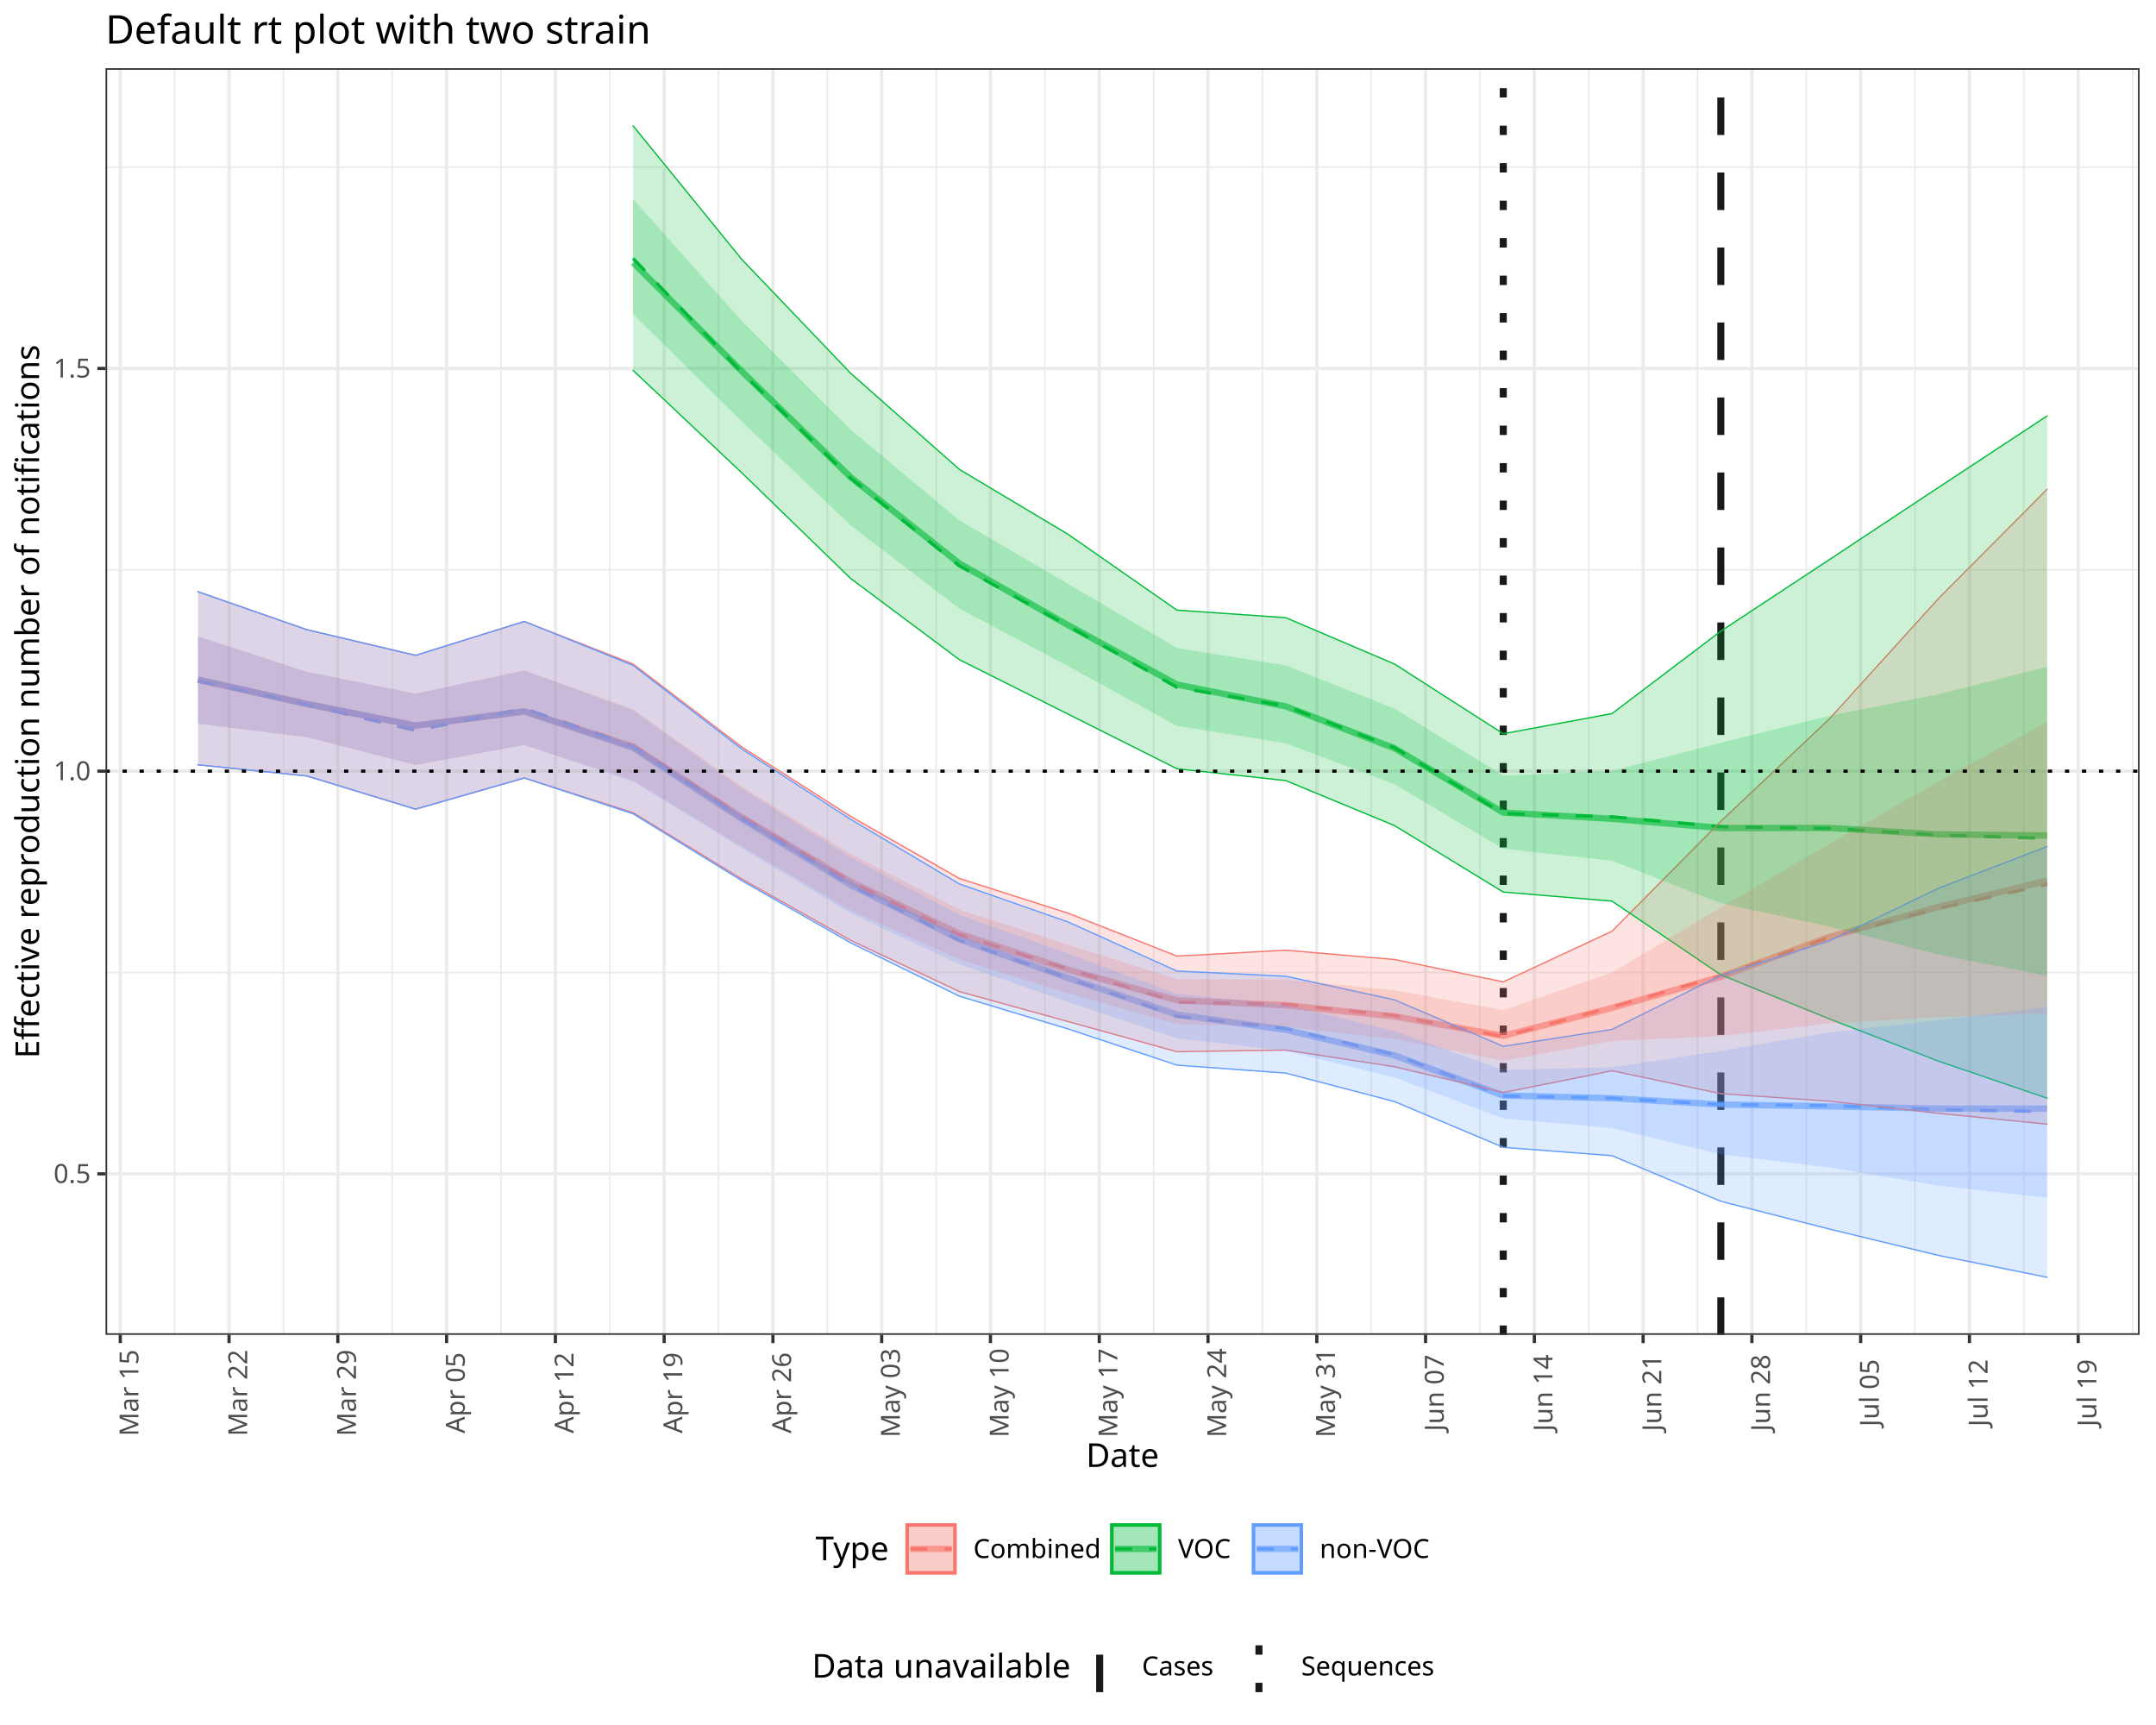
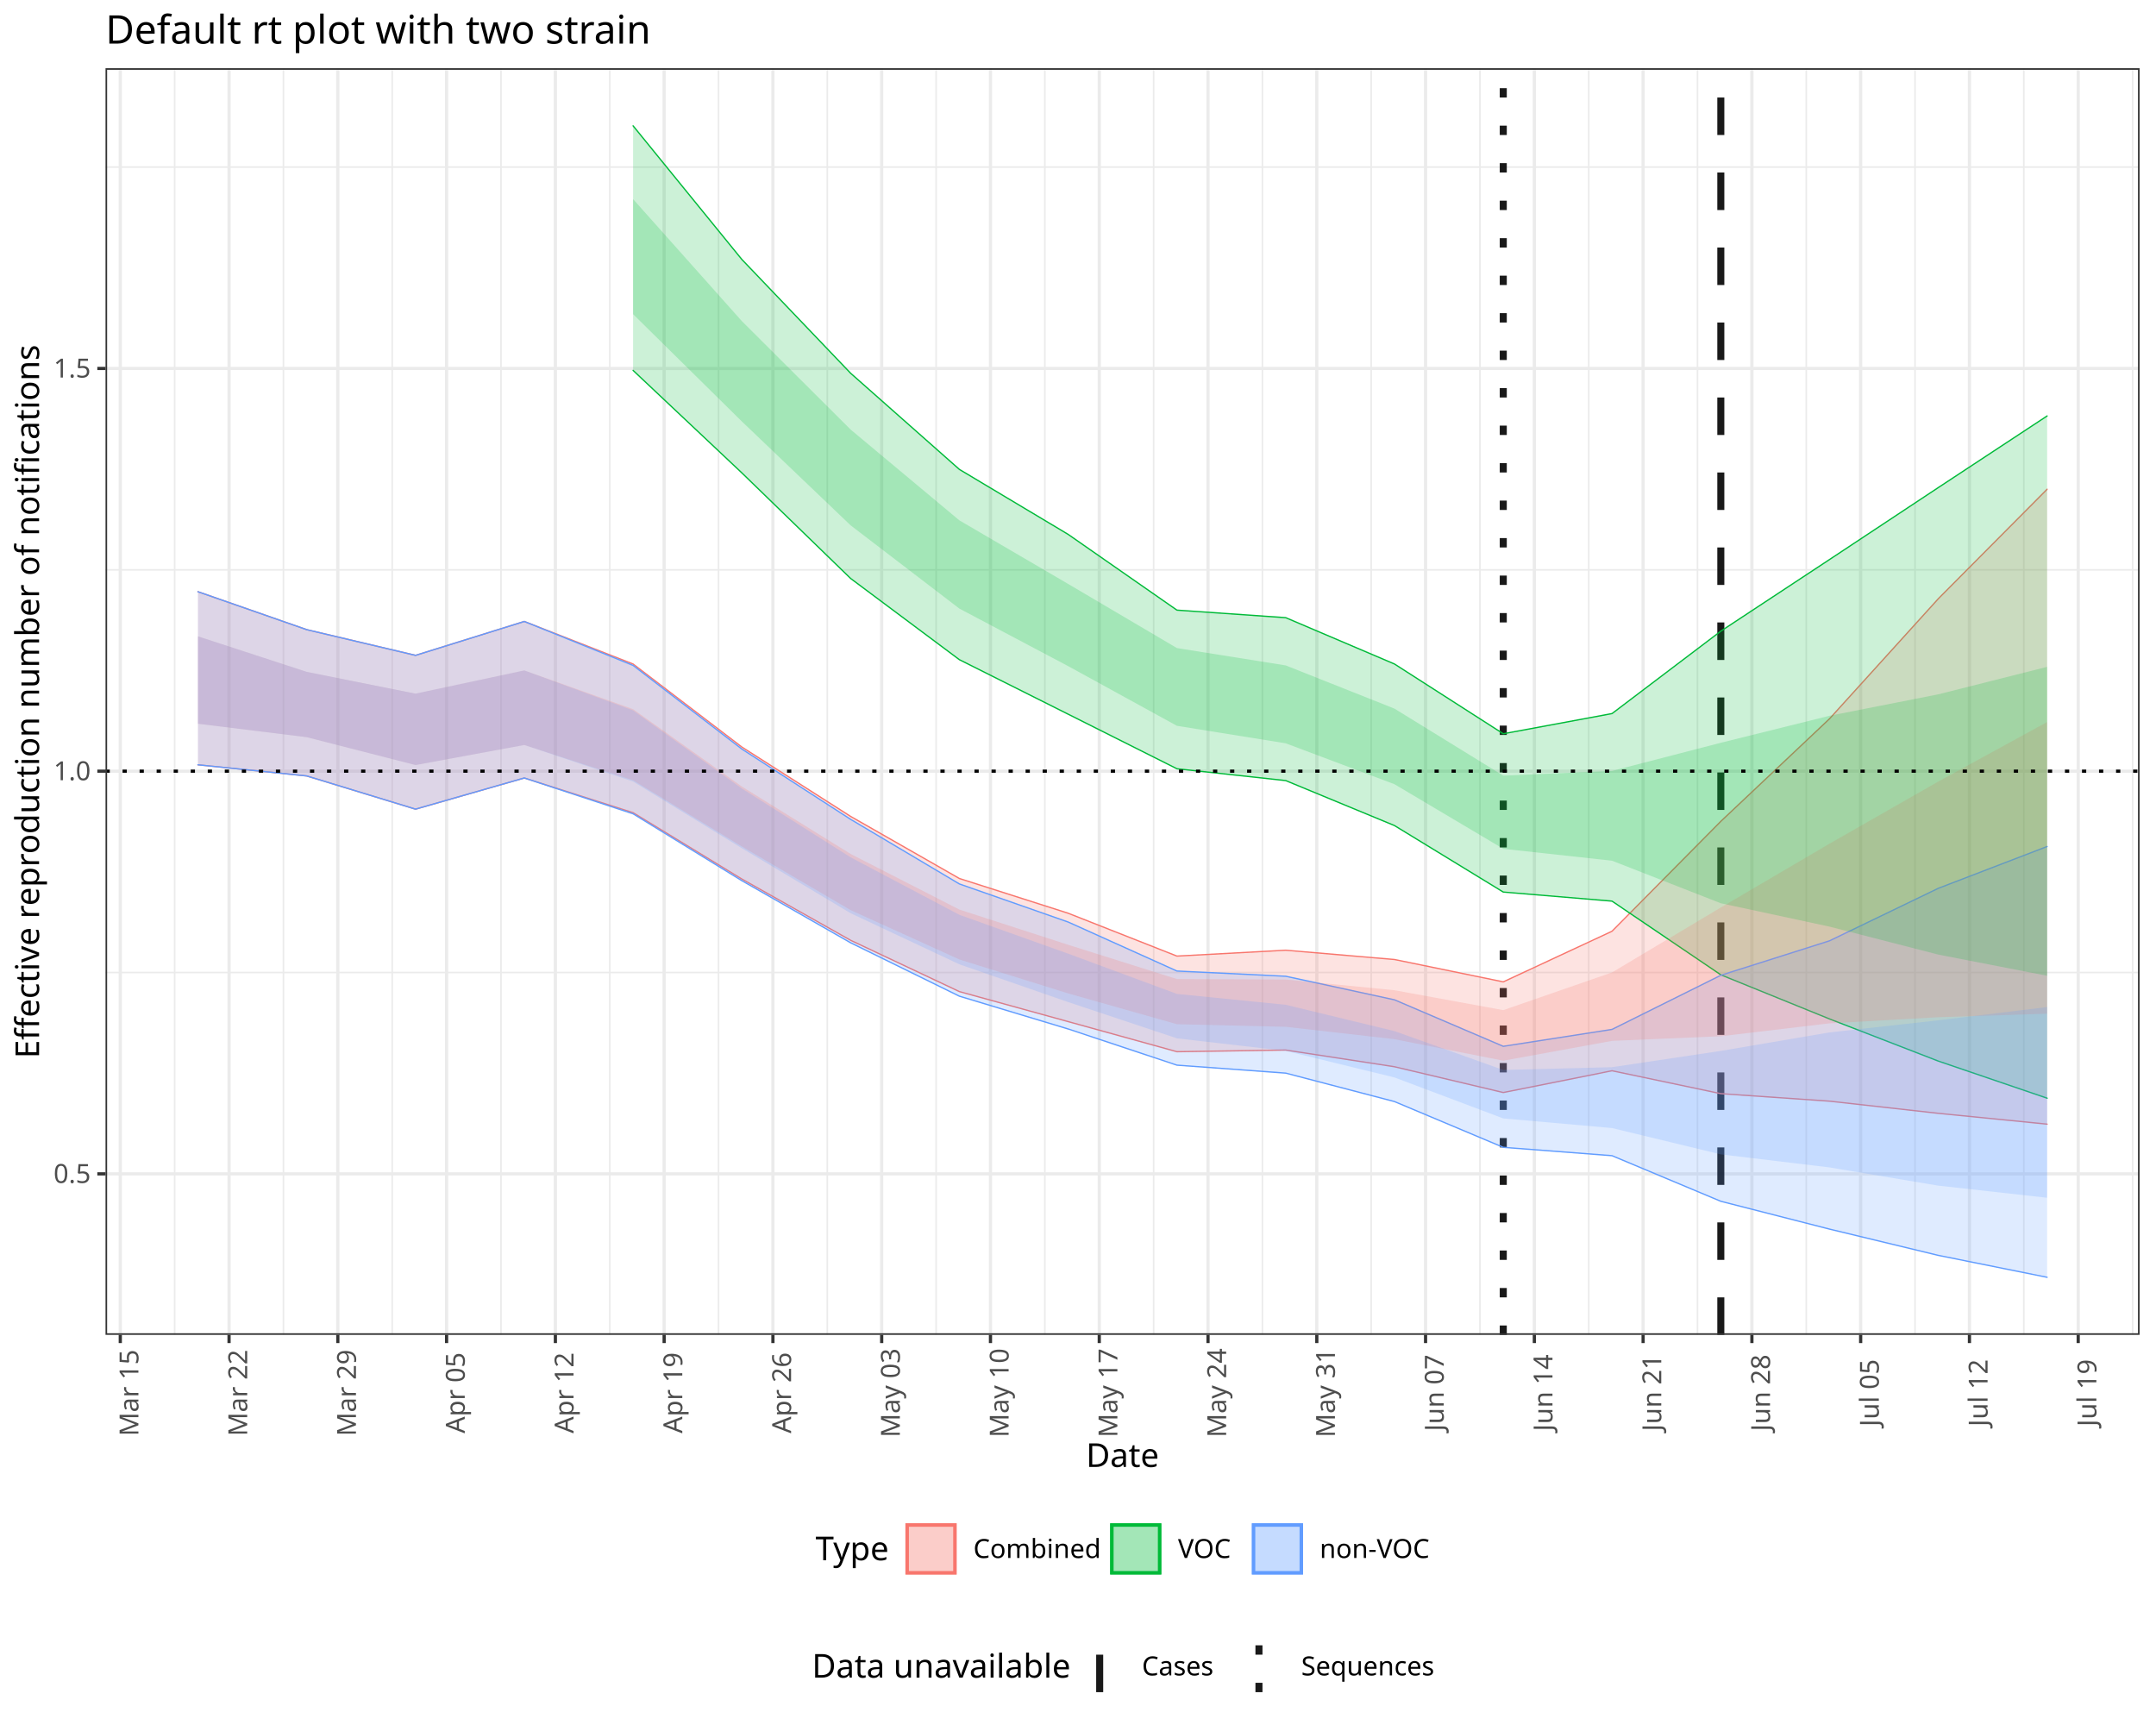
<svg xmlns="http://www.w3.org/2000/svg" class="svglite" data-engine-version="2.0" width="720.00pt" height="576.00pt" viewBox="0 0 720.00 576.00">
  <defs>
    <style type="text/css">
    .svglite line, .svglite polyline, .svglite polygon, .svglite path, .svglite rect, .svglite circle {
      fill: none;
      stroke: #000000;
      stroke-linecap: round;
      stroke-linejoin: round;
      stroke-miterlimit: 10.00;
    }
  </style>
  </defs>
  <rect width="100%" height="100%" style="stroke: none; fill: #FFFFFF;" />
  <defs>
    <clipPath id="cpMC4wMHw3MjAuMDB8MC4wMHw1NzYuMDA=">
      <rect x="0.00" y="0.00" width="720.00" height="576.00" />
    </clipPath>
  </defs>
  <g clip-path="url(#cpMC4wMHw3MjAuMDB8MC4wMHw1NzYuMDA=)">
    <rect x="0.00" y="0.00" width="720.00" height="576.00" style="stroke-width: 1.07; stroke: #FFFFFF; fill: #FFFFFF;" />
  </g>
  <defs>
    <clipPath id="cpMzUuMjR8NzE0LjUyfDIyLjc4fDQ0NS43Mw==">
      <rect x="35.24" y="22.78" width="679.28" height="422.95" />
    </clipPath>
  </defs>
  <g clip-path="url(#cpMzUuMjR8NzE0LjUyfDIyLjc4fDQ0NS43Mw==)">
    <rect x="35.24" y="22.78" width="679.28" height="422.95" style="stroke-width: 1.07; stroke: none; fill: #FFFFFF;" />
    <polyline points="35.24,324.74 714.52,324.74 " style="stroke-width: 0.53; stroke: #EBEBEB; stroke-linecap: butt;" />
    <polyline points="35.24,190.27 714.52,190.27 " style="stroke-width: 0.53; stroke: #EBEBEB; stroke-linecap: butt;" />
    <polyline points="35.24,55.80 714.52,55.80 " style="stroke-width: 0.53; stroke: #EBEBEB; stroke-linecap: butt;" />
    <polyline points="58.33,445.73 58.33,22.78 " style="stroke-width: 0.53; stroke: #EBEBEB; stroke-linecap: butt;" />
    <polyline points="94.66,445.73 94.66,22.78 " style="stroke-width: 0.53; stroke: #EBEBEB; stroke-linecap: butt;" />
    <polyline points="130.98,445.73 130.98,22.78 " style="stroke-width: 0.53; stroke: #EBEBEB; stroke-linecap: butt;" />
    <polyline points="167.31,445.73 167.31,22.78 " style="stroke-width: 0.53; stroke: #EBEBEB; stroke-linecap: butt;" />
    <polyline points="203.63,445.73 203.63,22.78 " style="stroke-width: 0.53; stroke: #EBEBEB; stroke-linecap: butt;" />
    <polyline points="239.96,445.73 239.96,22.78 " style="stroke-width: 0.53; stroke: #EBEBEB; stroke-linecap: butt;" />
    <polyline points="276.28,445.73 276.28,22.78 " style="stroke-width: 0.53; stroke: #EBEBEB; stroke-linecap: butt;" />
    <polyline points="312.61,445.73 312.61,22.78 " style="stroke-width: 0.53; stroke: #EBEBEB; stroke-linecap: butt;" />
    <polyline points="348.93,445.73 348.93,22.78 " style="stroke-width: 0.53; stroke: #EBEBEB; stroke-linecap: butt;" />
    <polyline points="385.26,445.73 385.26,22.78 " style="stroke-width: 0.53; stroke: #EBEBEB; stroke-linecap: butt;" />
    <polyline points="421.58,445.73 421.58,22.78 " style="stroke-width: 0.53; stroke: #EBEBEB; stroke-linecap: butt;" />
    <polyline points="457.91,445.73 457.91,22.78 " style="stroke-width: 0.53; stroke: #EBEBEB; stroke-linecap: butt;" />
    <polyline points="494.23,445.73 494.23,22.78 " style="stroke-width: 0.53; stroke: #EBEBEB; stroke-linecap: butt;" />
    <polyline points="530.56,445.73 530.56,22.78 " style="stroke-width: 0.53; stroke: #EBEBEB; stroke-linecap: butt;" />
    <polyline points="566.88,445.73 566.88,22.78 " style="stroke-width: 0.53; stroke: #EBEBEB; stroke-linecap: butt;" />
    <polyline points="603.21,445.73 603.21,22.78 " style="stroke-width: 0.53; stroke: #EBEBEB; stroke-linecap: butt;" />
    <polyline points="639.53,445.73 639.53,22.78 " style="stroke-width: 0.53; stroke: #EBEBEB; stroke-linecap: butt;" />
    <polyline points="675.86,445.73 675.86,22.78 " style="stroke-width: 0.53; stroke: #EBEBEB; stroke-linecap: butt;" />
    <polyline points="712.19,445.73 712.19,22.78 " style="stroke-width: 0.53; stroke: #EBEBEB; stroke-linecap: butt;" />
    <polyline points="35.24,391.97 714.52,391.97 " style="stroke-width: 1.07; stroke: #EBEBEB; stroke-linecap: butt;" />
    <polyline points="35.24,257.50 714.52,257.50 " style="stroke-width: 1.07; stroke: #EBEBEB; stroke-linecap: butt;" />
    <polyline points="35.24,123.03 714.52,123.03 " style="stroke-width: 1.07; stroke: #EBEBEB; stroke-linecap: butt;" />
    <polyline points="40.17,445.73 40.17,22.78 " style="stroke-width: 1.07; stroke: #EBEBEB; stroke-linecap: butt;" />
    <polyline points="76.49,445.73 76.49,22.78 " style="stroke-width: 1.07; stroke: #EBEBEB; stroke-linecap: butt;" />
    <polyline points="112.82,445.73 112.82,22.78 " style="stroke-width: 1.07; stroke: #EBEBEB; stroke-linecap: butt;" />
    <polyline points="149.14,445.73 149.14,22.78 " style="stroke-width: 1.07; stroke: #EBEBEB; stroke-linecap: butt;" />
    <polyline points="185.47,445.73 185.47,22.78 " style="stroke-width: 1.07; stroke: #EBEBEB; stroke-linecap: butt;" />
    <polyline points="221.79,445.73 221.79,22.78 " style="stroke-width: 1.07; stroke: #EBEBEB; stroke-linecap: butt;" />
    <polyline points="258.12,445.73 258.12,22.78 " style="stroke-width: 1.07; stroke: #EBEBEB; stroke-linecap: butt;" />
    <polyline points="294.44,445.73 294.44,22.78 " style="stroke-width: 1.07; stroke: #EBEBEB; stroke-linecap: butt;" />
    <polyline points="330.77,445.73 330.77,22.78 " style="stroke-width: 1.07; stroke: #EBEBEB; stroke-linecap: butt;" />
    <polyline points="367.10,445.73 367.10,22.78 " style="stroke-width: 1.07; stroke: #EBEBEB; stroke-linecap: butt;" />
    <polyline points="403.42,445.73 403.42,22.78 " style="stroke-width: 1.07; stroke: #EBEBEB; stroke-linecap: butt;" />
    <polyline points="439.75,445.73 439.75,22.78 " style="stroke-width: 1.07; stroke: #EBEBEB; stroke-linecap: butt;" />
    <polyline points="476.07,445.73 476.07,22.78 " style="stroke-width: 1.07; stroke: #EBEBEB; stroke-linecap: butt;" />
    <polyline points="512.40,445.73 512.40,22.78 " style="stroke-width: 1.07; stroke: #EBEBEB; stroke-linecap: butt;" />
    <polyline points="548.72,445.73 548.72,22.78 " style="stroke-width: 1.07; stroke: #EBEBEB; stroke-linecap: butt;" />
    <polyline points="585.05,445.73 585.05,22.78 " style="stroke-width: 1.07; stroke: #EBEBEB; stroke-linecap: butt;" />
    <polyline points="621.37,445.73 621.37,22.78 " style="stroke-width: 1.07; stroke: #EBEBEB; stroke-linecap: butt;" />
    <polyline points="657.70,445.73 657.70,22.78 " style="stroke-width: 1.07; stroke: #EBEBEB; stroke-linecap: butt;" />
    <polyline points="694.02,445.73 694.02,22.78 " style="stroke-width: 1.07; stroke: #EBEBEB; stroke-linecap: butt;" />
    <line x1="574.67" y1="445.73" x2="574.67" y2="22.78" style="stroke-width: 2.35; stroke: #000000; stroke-opacity: 0.90; stroke-dasharray: 12.52,12.52; stroke-linecap: butt;" />
    <line x1="502.02" y1="445.73" x2="502.02" y2="22.78" style="stroke-width: 2.35; stroke: #000000; stroke-opacity: 0.90; stroke-dasharray: 3.13,9.39; stroke-linecap: butt;" />
-     <polyline points="66.11,226.94 102.44,235.06 138.77,242.30 175.09,237.55 211.42,249.31 247.74,272.89 284.07,294.43 320.39,311.80 356.72,323.76 393.04,334.00 429.37,335.66 465.69,339.37 502.02,345.87 538.34,336.56 574.67,326.14 610.99,312.81 647.32,302.85 683.64,294.07 " style="stroke-width: 2.13; stroke: #F8766D; stroke-opacity: 0.60; stroke-linecap: butt;" />
-     <polyline points="211.42,87.67 247.74,124.00 284.07,159.35 320.39,188.15 356.72,208.76 393.04,228.58 429.37,235.86 465.69,249.85 502.02,271.33 538.34,273.41 574.67,276.49 610.99,276.47 647.32,278.61 683.64,278.99 " style="stroke-width: 2.13; stroke: #00BA38; stroke-opacity: 0.60; stroke-linecap: butt;" />
-     <polyline points="66.11,226.94 102.44,235.06 138.77,242.30 175.09,237.55 211.42,249.70 247.74,273.51 284.07,295.53 320.39,313.64 356.72,326.61 393.04,338.78 429.37,343.87 465.69,352.42 502.02,365.82 538.34,366.70 574.67,368.82 610.99,369.44 647.32,370.18 683.64,370.18 " style="stroke-width: 2.13; stroke: #619CFF; stroke-opacity: 0.60; stroke-linecap: butt;" />
-     <polyline points="66.11,227.41 102.44,235.29 138.77,243.86 175.09,236.64 211.42,248.89 247.74,272.59 284.07,294.43 320.39,312.13 356.72,323.60 393.04,334.61 429.37,335.36 465.69,339.08 502.02,346.15 538.34,336.26 574.67,325.82 610.99,312.97 647.32,303.37 683.64,295.34 " style="stroke-width: 1.07; stroke: #F8766D; stroke-dasharray: 5.69,5.69; stroke-linecap: butt;" />
-     <polyline points="211.42,86.29 247.74,124.32 284.07,159.63 320.39,188.95 356.72,209.01 393.04,229.52 429.37,235.77 465.69,249.70 502.02,271.64 538.34,272.73 574.67,276.04 610.99,276.63 647.32,278.80 683.64,279.96 " style="stroke-width: 1.07; stroke: #00BA38; stroke-dasharray: 5.69,5.69; stroke-linecap: butt;" />
-     <polyline points="66.11,227.41 102.44,235.29 138.77,243.86 175.09,236.64 211.42,249.29 247.74,273.21 284.07,295.53 320.39,313.98 356.72,326.61 393.04,339.37 429.37,343.44 465.69,352.14 502.02,365.94 538.34,366.70 574.67,368.82 610.99,369.19 647.32,370.54 683.64,371.15 " style="stroke-width: 1.07; stroke: #619CFF; stroke-dasharray: 5.69,5.69; stroke-linecap: butt;" />
    <polygon points="66.11,197.58 102.44,210.25 138.77,218.83 175.09,207.51 211.42,221.72 247.74,249.44 284.07,272.61 320.39,293.34 356.72,304.94 393.04,319.25 429.37,317.29 465.69,320.39 502.02,327.86 538.34,310.95 574.67,274.26 610.99,239.99 647.32,199.90 683.64,163.36 683.64,375.37 647.32,371.76 610.99,367.70 574.67,365.19 538.34,357.54 502.02,364.81 465.69,356.20 429.37,350.63 393.04,351.18 356.72,341.13 320.39,331.11 284.07,313.98 247.74,293.52 211.42,271.37 175.09,259.78 138.77,270.19 102.44,259.10 66.11,255.38 " style="stroke-width: 0.00; stroke: none; fill: #F8766D; fill-opacity: 0.20;" />
    <polyline points="66.11,197.58 102.44,210.25 138.77,218.83 175.09,207.51 211.42,221.72 247.74,249.44 284.07,272.61 320.39,293.34 356.72,304.94 393.04,319.25 429.37,317.29 465.69,320.39 502.02,327.86 538.34,310.95 574.67,274.26 610.99,239.99 647.32,199.90 683.64,163.36 " style="stroke-width: 0.43; stroke: #F8766D;" />
    <polyline points="683.64,375.37 647.32,371.76 610.99,367.70 574.67,365.19 538.34,357.54 502.02,364.81 465.69,356.20 429.37,350.63 393.04,351.18 356.72,341.13 320.39,331.11 284.07,313.98 247.74,293.52 211.42,271.37 175.09,259.78 138.77,270.19 102.44,259.10 66.11,255.38 " style="stroke-width: 0.43; stroke: #F8766D;" />
    <polygon points="211.42,42.01 247.74,86.63 284.07,124.63 320.39,156.74 356.72,178.44 393.04,203.73 429.37,206.25 465.69,221.72 502.02,245.01 538.34,238.27 574.67,210.75 610.99,186.82 647.32,162.79 683.64,138.89 683.64,366.70 647.32,354.32 610.99,340.25 574.67,325.51 538.34,300.90 502.02,297.87 465.69,275.67 429.37,260.65 393.04,256.70 356.72,238.48 320.39,220.28 284.07,193.16 247.74,157.90 211.42,123.68 " style="stroke-width: 0.00; stroke: none; fill: #00BA38; fill-opacity: 0.20;" />
    <polyline points="211.42,42.01 247.74,86.63 284.07,124.63 320.39,156.74 356.72,178.44 393.04,203.73 429.37,206.25 465.69,221.72 502.02,245.01 538.34,238.27 574.67,210.75 610.99,186.82 647.32,162.79 683.64,138.89 " style="stroke-width: 0.43; stroke: #00BA38;" />
    <polyline points="683.64,366.70 647.32,354.32 610.99,340.25 574.67,325.51 538.34,300.90 502.02,297.87 465.69,275.67 429.37,260.65 393.04,256.70 356.72,238.48 320.39,220.28 284.07,193.16 247.74,157.90 211.42,123.68 " style="stroke-width: 0.43; stroke: #00BA38;" />
    <polygon points="66.11,197.58 102.44,210.25 138.77,218.83 175.09,207.51 211.42,222.19 247.74,250.11 284.07,273.59 320.39,295.16 356.72,307.88 393.04,324.24 429.37,325.98 465.69,333.85 502.02,349.38 538.34,343.73 574.67,325.66 610.99,314.14 647.32,296.61 683.64,282.66 683.64,426.51 647.32,419.19 610.99,410.42 574.67,401.13 538.34,385.90 502.02,383.11 465.69,367.83 429.37,358.33 393.04,355.67 356.72,343.59 320.39,332.64 284.07,314.81 247.74,294.07 211.42,271.74 175.09,259.78 138.77,270.19 102.44,259.10 66.11,255.38 " style="stroke-width: 0.00; stroke: none; fill: #619CFF; fill-opacity: 0.20;" />
    <polyline points="66.11,197.58 102.44,210.25 138.77,218.83 175.09,207.51 211.42,222.19 247.74,250.11 284.07,273.59 320.39,295.16 356.72,307.88 393.04,324.24 429.37,325.98 465.69,333.85 502.02,349.38 538.34,343.73 574.67,325.66 610.99,314.14 647.32,296.61 683.64,282.66 " style="stroke-width: 0.43; stroke: #619CFF;" />
    <polyline points="683.64,426.51 647.32,419.19 610.99,410.42 574.67,401.13 538.34,385.90 502.02,383.11 465.69,367.83 429.37,358.33 393.04,355.67 356.72,343.59 320.39,332.64 284.07,314.81 247.74,294.07 211.42,271.74 175.09,259.78 138.77,270.19 102.44,259.10 66.11,255.38 " style="stroke-width: 0.43; stroke: #619CFF;" />
    <polygon points="66.11,212.48 102.44,224.34 138.77,231.61 175.09,223.86 211.42,236.80 247.74,262.63 284.07,285.14 320.39,303.72 356.72,315.48 393.04,326.92 429.37,327.08 465.69,330.65 502.02,337.30 538.34,324.71 574.67,303.02 610.99,281.70 647.32,260.95 683.64,241.09 683.64,338.49 647.32,339.66 610.99,341.71 574.67,346.01 538.34,347.56 502.02,354.18 465.69,347.00 429.37,342.87 393.04,342.00 356.72,331.72 320.39,320.39 284.07,303.90 247.74,282.66 211.42,260.57 175.09,248.76 138.77,255.46 102.44,246.16 66.11,241.67 " style="stroke-width: 0.00; stroke: none; fill: #F8766D; fill-opacity: 0.20;" />
    <polyline points="66.11,212.48 102.44,224.34 138.77,231.61 175.09,223.86 211.42,236.80 247.74,262.63 284.07,285.14 320.39,303.72 356.72,315.48 393.04,326.92 429.37,327.08 465.69,330.65 502.02,337.30 538.34,324.71 574.67,303.02 610.99,281.70 647.32,260.95 683.64,241.09 " style="stroke-width: 1.07; stroke: none;" />
    <polyline points="683.64,338.49 647.32,339.66 610.99,341.71 574.67,346.01 538.34,347.56 502.02,354.18 465.69,347.00 429.37,342.87 393.04,342.00 356.72,331.72 320.39,320.39 284.07,303.90 247.74,282.66 211.42,260.57 175.09,248.76 138.77,255.46 102.44,246.16 66.11,241.67 " style="stroke-width: 1.07; stroke: none;" />
    <polygon points="211.42,66.49 247.74,107.22 284.07,143.44 320.39,173.76 356.72,194.99 393.04,216.40 429.37,222.19 465.69,236.62 502.02,259.00 538.34,257.43 574.67,248.02 610.99,239.00 647.32,231.84 683.64,222.67 683.64,325.82 647.32,318.76 610.99,309.42 574.67,301.61 538.34,287.40 502.02,283.43 465.69,261.86 429.37,248.20 393.04,242.36 356.72,222.43 320.39,203.22 284.07,175.42 247.74,140.72 211.42,104.90 " style="stroke-width: 0.00; stroke: none; fill: #00BA38; fill-opacity: 0.20;" />
    <polyline points="211.42,66.49 247.74,107.22 284.07,143.44 320.39,173.76 356.72,194.99 393.04,216.40 429.37,222.19 465.69,236.62 502.02,259.00 538.34,257.43 574.67,248.02 610.99,239.00 647.32,231.84 683.64,222.67 " style="stroke-width: 1.07; stroke: none;" />
    <polyline points="683.64,325.82 647.32,318.76 610.99,309.42 574.67,301.61 538.34,287.40 502.02,283.43 465.69,261.86 429.37,248.20 393.04,242.36 356.72,222.43 320.39,203.22 284.07,175.42 247.74,140.72 211.42,104.90 " style="stroke-width: 1.07; stroke: none;" />
    <polygon points="66.11,212.48 102.44,224.34 138.77,231.61 175.09,223.86 211.42,237.21 247.74,263.29 284.07,286.27 320.39,305.47 356.72,318.44 393.04,331.88 429.37,335.51 465.69,344.30 502.02,357.27 538.34,356.34 574.67,350.91 610.99,344.73 647.32,340.69 683.64,336.26 683.64,399.95 647.32,395.91 610.99,389.82 574.67,385.46 538.34,376.67 502.02,373.46 465.69,359.78 429.37,350.91 393.04,346.72 356.72,334.61 320.39,322.00 284.07,304.94 247.74,283.23 211.42,260.97 175.09,248.76 138.77,255.46 102.44,246.16 66.11,241.67 " style="stroke-width: 0.00; stroke: none; fill: #619CFF; fill-opacity: 0.20;" />
    <polyline points="66.11,212.48 102.44,224.34 138.77,231.61 175.09,223.86 211.42,237.21 247.74,263.29 284.07,286.27 320.39,305.47 356.72,318.44 393.04,331.88 429.37,335.51 465.69,344.30 502.02,357.27 538.34,356.34 574.67,350.91 610.99,344.73 647.32,340.69 683.64,336.26 " style="stroke-width: 1.07; stroke: none;" />
    <polyline points="683.64,399.95 647.32,395.91 610.99,389.82 574.67,385.46 538.34,376.67 502.02,373.46 465.69,359.78 429.37,350.91 393.04,346.72 356.72,334.61 320.39,322.00 284.07,304.94 247.74,283.23 211.42,260.97 175.09,248.76 138.77,255.46 102.44,246.16 66.11,241.67 " style="stroke-width: 1.07; stroke: none;" />
    <line x1="35.24" y1="257.50" x2="714.52" y2="257.50" style="stroke-width: 1.07; stroke-dasharray: 1.42,4.27; stroke-linecap: butt;" />
    <rect x="35.24" y="22.78" width="679.28" height="422.95" style="stroke-width: 1.07; stroke: #333333;" />
  </g>
  <g clip-path="url(#cpMC4wMHw3MjAuMDB8MC4wMHw1NzYuMDA=)">
    <text x="30.31" y="395.00" text-anchor="end" style="font-size: 8.80px; fill: #4D4D4D; font-family: sans;" textLength="12.23px" lengthAdjust="spacingAndGlyphs">0.5</text>
    <text x="30.31" y="260.53" text-anchor="end" style="font-size: 8.80px; fill: #4D4D4D; font-family: sans;" textLength="12.23px" lengthAdjust="spacingAndGlyphs">1.0</text>
    <text x="30.31" y="126.06" text-anchor="end" style="font-size: 8.80px; fill: #4D4D4D; font-family: sans;" textLength="12.23px" lengthAdjust="spacingAndGlyphs">1.5</text>
    <polyline points="32.50,391.97 35.24,391.97 " style="stroke-width: 1.07; stroke: #333333; stroke-linecap: butt;" />
    <polyline points="32.50,257.50 35.24,257.50 " style="stroke-width: 1.07; stroke: #333333; stroke-linecap: butt;" />
    <polyline points="32.50,123.03 35.24,123.03 " style="stroke-width: 1.07; stroke: #333333; stroke-linecap: butt;" />
    <polyline points="40.17,448.47 40.17,445.73 " style="stroke-width: 1.07; stroke: #333333; stroke-linecap: butt;" />
    <polyline points="76.49,448.47 76.49,445.73 " style="stroke-width: 1.07; stroke: #333333; stroke-linecap: butt;" />
    <polyline points="112.82,448.47 112.82,445.73 " style="stroke-width: 1.07; stroke: #333333; stroke-linecap: butt;" />
    <polyline points="149.14,448.47 149.14,445.73 " style="stroke-width: 1.07; stroke: #333333; stroke-linecap: butt;" />
    <polyline points="185.47,448.47 185.47,445.73 " style="stroke-width: 1.07; stroke: #333333; stroke-linecap: butt;" />
    <polyline points="221.79,448.47 221.79,445.73 " style="stroke-width: 1.07; stroke: #333333; stroke-linecap: butt;" />
    <polyline points="258.12,448.47 258.12,445.73 " style="stroke-width: 1.07; stroke: #333333; stroke-linecap: butt;" />
    <polyline points="294.44,448.47 294.44,445.73 " style="stroke-width: 1.07; stroke: #333333; stroke-linecap: butt;" />
    <polyline points="330.77,448.47 330.77,445.73 " style="stroke-width: 1.07; stroke: #333333; stroke-linecap: butt;" />
    <polyline points="367.10,448.47 367.10,445.73 " style="stroke-width: 1.07; stroke: #333333; stroke-linecap: butt;" />
    <polyline points="403.42,448.47 403.42,445.73 " style="stroke-width: 1.07; stroke: #333333; stroke-linecap: butt;" />
    <polyline points="439.75,448.47 439.75,445.73 " style="stroke-width: 1.07; stroke: #333333; stroke-linecap: butt;" />
    <polyline points="476.07,448.47 476.07,445.73 " style="stroke-width: 1.07; stroke: #333333; stroke-linecap: butt;" />
    <polyline points="512.40,448.47 512.40,445.73 " style="stroke-width: 1.07; stroke: #333333; stroke-linecap: butt;" />
    <polyline points="548.72,448.47 548.72,445.73 " style="stroke-width: 1.07; stroke: #333333; stroke-linecap: butt;" />
    <polyline points="585.05,448.47 585.05,445.73 " style="stroke-width: 1.07; stroke: #333333; stroke-linecap: butt;" />
    <polyline points="621.37,448.47 621.37,445.73 " style="stroke-width: 1.07; stroke: #333333; stroke-linecap: butt;" />
    <polyline points="657.70,448.47 657.70,445.73 " style="stroke-width: 1.07; stroke: #333333; stroke-linecap: butt;" />
    <polyline points="694.02,448.47 694.02,445.73 " style="stroke-width: 1.07; stroke: #333333; stroke-linecap: butt;" />
    <text transform="translate(46.22,465.10) rotate(-90)" text-anchor="middle" style="font-size: 8.80px; fill: #4D4D4D; font-family: sans;" textLength="27.39px" lengthAdjust="spacingAndGlyphs">Mar 15</text>
    <text transform="translate(82.55,465.10) rotate(-90)" text-anchor="middle" style="font-size: 8.80px; fill: #4D4D4D; font-family: sans;" textLength="27.39px" lengthAdjust="spacingAndGlyphs">Mar 22</text>
    <text transform="translate(118.87,465.10) rotate(-90)" text-anchor="middle" style="font-size: 8.80px; fill: #4D4D4D; font-family: sans;" textLength="27.39px" lengthAdjust="spacingAndGlyphs">Mar 29</text>
    <text transform="translate(155.20,465.10) rotate(-90)" text-anchor="middle" style="font-size: 8.80px; fill: #4D4D4D; font-family: sans;" textLength="25.93px" lengthAdjust="spacingAndGlyphs">Apr 05</text>
    <text transform="translate(191.53,465.10) rotate(-90)" text-anchor="middle" style="font-size: 8.80px; fill: #4D4D4D; font-family: sans;" textLength="25.93px" lengthAdjust="spacingAndGlyphs">Apr 12</text>
    <text transform="translate(227.85,465.10) rotate(-90)" text-anchor="middle" style="font-size: 8.80px; fill: #4D4D4D; font-family: sans;" textLength="25.93px" lengthAdjust="spacingAndGlyphs">Apr 19</text>
    <text transform="translate(264.18,465.10) rotate(-90)" text-anchor="middle" style="font-size: 8.80px; fill: #4D4D4D; font-family: sans;" textLength="25.93px" lengthAdjust="spacingAndGlyphs">Apr 26</text>
    <text transform="translate(300.50,465.10) rotate(-90)" text-anchor="middle" style="font-size: 8.80px; fill: #4D4D4D; font-family: sans;" textLength="28.87px" lengthAdjust="spacingAndGlyphs">May 03</text>
    <text transform="translate(336.83,465.10) rotate(-90)" text-anchor="middle" style="font-size: 8.80px; fill: #4D4D4D; font-family: sans;" textLength="28.87px" lengthAdjust="spacingAndGlyphs">May 10</text>
    <text transform="translate(373.15,465.10) rotate(-90)" text-anchor="middle" style="font-size: 8.80px; fill: #4D4D4D; font-family: sans;" textLength="28.87px" lengthAdjust="spacingAndGlyphs">May 17</text>
    <text transform="translate(409.48,465.10) rotate(-90)" text-anchor="middle" style="font-size: 8.80px; fill: #4D4D4D; font-family: sans;" textLength="28.87px" lengthAdjust="spacingAndGlyphs">May 24</text>
    <text transform="translate(445.80,465.10) rotate(-90)" text-anchor="middle" style="font-size: 8.80px; fill: #4D4D4D; font-family: sans;" textLength="28.87px" lengthAdjust="spacingAndGlyphs">May 31</text>
    <text transform="translate(482.13,465.10) rotate(-90)" text-anchor="middle" style="font-size: 8.80px; fill: #4D4D4D; font-family: sans;" textLength="26.43px" lengthAdjust="spacingAndGlyphs">Jun 07</text>
    <text transform="translate(518.45,465.10) rotate(-90)" text-anchor="middle" style="font-size: 8.80px; fill: #4D4D4D; font-family: sans;" textLength="26.43px" lengthAdjust="spacingAndGlyphs">Jun 14</text>
    <text transform="translate(554.78,465.10) rotate(-90)" text-anchor="middle" style="font-size: 8.80px; fill: #4D4D4D; font-family: sans;" textLength="26.43px" lengthAdjust="spacingAndGlyphs">Jun 21</text>
    <text transform="translate(591.10,465.10) rotate(-90)" text-anchor="middle" style="font-size: 8.80px; fill: #4D4D4D; font-family: sans;" textLength="26.43px" lengthAdjust="spacingAndGlyphs">Jun 28</text>
    <text transform="translate(627.43,465.10) rotate(-90)" text-anchor="middle" style="font-size: 8.80px; fill: #4D4D4D; font-family: sans;" textLength="23.49px" lengthAdjust="spacingAndGlyphs">Jul 05</text>
    <text transform="translate(663.75,465.10) rotate(-90)" text-anchor="middle" style="font-size: 8.80px; fill: #4D4D4D; font-family: sans;" textLength="23.49px" lengthAdjust="spacingAndGlyphs">Jul 12</text>
    <text transform="translate(700.08,465.10) rotate(-90)" text-anchor="middle" style="font-size: 8.80px; fill: #4D4D4D; font-family: sans;" textLength="23.49px" lengthAdjust="spacingAndGlyphs">Jul 19</text>
    <text x="374.88" y="489.84" text-anchor="middle" style="font-size: 11.00px; font-family: sans;" textLength="23.24px" lengthAdjust="spacingAndGlyphs">Date</text>
    <text transform="translate(13.05,234.26) rotate(-90)" text-anchor="middle" style="font-size: 11.00px; font-family: sans;" textLength="220.14px" lengthAdjust="spacingAndGlyphs">Effective reproduction number of notifications</text>
    <rect x="266.87" y="503.08" width="216.02" height="28.24" style="stroke-width: 1.07; stroke: none; fill: #FFFFFF;" />
    <text x="272.35" y="520.99" style="font-size: 11.00px; font-family: sans;" textLength="24.46px" lengthAdjust="spacingAndGlyphs">Type</text>
    <rect x="302.29" y="508.56" width="17.28" height="17.28" style="stroke-width: 1.07; stroke: none; fill: #FFFFFF;" />
-     <line x1="304.02" y1="517.20" x2="317.84" y2="517.20" style="stroke-width: 2.13; stroke: #F8766D; stroke-opacity: 0.60; stroke-linecap: butt;" />
-     <line x1="304.02" y1="517.20" x2="317.84" y2="517.20" style="stroke-width: 1.07; stroke: #F8766D; stroke-dasharray: 5.69,5.69; stroke-linecap: butt;" />
    <rect x="302.57" y="508.85" width="16.71" height="16.71" style="stroke-width: 0.43; stroke: #F8766D; stroke-linecap: square; stroke-linejoin: miter; fill: #F8766D; fill-opacity: 0.20;" />
    <rect x="303.00" y="509.27" width="15.86" height="15.86" style="stroke-width: 1.07; stroke: #F8766D; stroke-linecap: square; stroke-linejoin: miter; fill: #F8766D; fill-opacity: 0.20;" />
    <rect x="370.64" y="508.56" width="17.28" height="17.28" style="stroke-width: 1.07; stroke: none; fill: #FFFFFF;" />
-     <line x1="372.37" y1="517.20" x2="386.20" y2="517.20" style="stroke-width: 2.13; stroke: #00BA38; stroke-opacity: 0.60; stroke-linecap: butt;" />
-     <line x1="372.37" y1="517.20" x2="386.20" y2="517.20" style="stroke-width: 1.07; stroke: #00BA38; stroke-dasharray: 5.69,5.69; stroke-linecap: butt;" />
    <rect x="370.93" y="508.85" width="16.71" height="16.71" style="stroke-width: 0.43; stroke: #00BA38; stroke-linecap: square; stroke-linejoin: miter; fill: #00BA38; fill-opacity: 0.20;" />
    <rect x="371.35" y="509.27" width="15.86" height="15.86" style="stroke-width: 1.07; stroke: #00BA38; stroke-linecap: square; stroke-linejoin: miter; fill: #00BA38; fill-opacity: 0.20;" />
    <rect x="417.96" y="508.56" width="17.28" height="17.28" style="stroke-width: 1.07; stroke: none; fill: #FFFFFF;" />
-     <line x1="419.69" y1="517.20" x2="433.51" y2="517.20" style="stroke-width: 2.13; stroke: #619CFF; stroke-opacity: 0.60; stroke-linecap: butt;" />
-     <line x1="419.69" y1="517.20" x2="433.51" y2="517.20" style="stroke-width: 1.07; stroke: #619CFF; stroke-dasharray: 5.69,5.69; stroke-linecap: butt;" />
    <rect x="418.24" y="508.85" width="16.71" height="16.71" style="stroke-width: 0.43; stroke: #619CFF; stroke-linecap: square; stroke-linejoin: miter; fill: #619CFF; fill-opacity: 0.20;" />
    <rect x="418.67" y="509.27" width="15.86" height="15.86" style="stroke-width: 1.07; stroke: #619CFF; stroke-linecap: square; stroke-linejoin: miter; fill: #619CFF; fill-opacity: 0.20;" />
    <text x="325.05" y="520.23" style="font-size: 8.80px; font-family: sans;" textLength="40.12px" lengthAdjust="spacingAndGlyphs">Combined</text>
    <text x="393.40" y="520.23" style="font-size: 8.80px; font-family: sans;" textLength="19.08px" lengthAdjust="spacingAndGlyphs">VOC</text>
    <text x="440.72" y="520.23" style="font-size: 8.80px; font-family: sans;" textLength="36.69px" lengthAdjust="spacingAndGlyphs">non-VOC</text>
    <rect x="265.69" y="542.28" width="218.39" height="28.24" style="stroke-width: 1.07; stroke: none; fill: #FFFFFF;" />
    <text x="271.16" y="560.19" style="font-size: 11.00px; font-family: sans;" textLength="81.95px" lengthAdjust="spacingAndGlyphs">Data unavailable</text>
    <rect x="358.60" y="547.76" width="17.28" height="17.28" style="stroke-width: 1.07; stroke: none; fill: #FFFFFF;" />
    <line x1="367.24" y1="565.04" x2="367.24" y2="547.76" style="stroke-width: 2.35; stroke: #000000; stroke-opacity: 0.90; stroke-dasharray: 12.52,12.52; stroke-linecap: butt;" />
    <rect x="411.79" y="547.76" width="17.28" height="17.28" style="stroke-width: 1.07; stroke: none; fill: #FFFFFF;" />
    <line x1="420.43" y1="565.04" x2="420.43" y2="547.76" style="stroke-width: 2.35; stroke: #000000; stroke-opacity: 0.90; stroke-dasharray: 3.13,9.39; stroke-linecap: butt;" />
    <text x="381.36" y="559.43" style="font-size: 8.80px; font-family: sans;" textLength="24.95px" lengthAdjust="spacingAndGlyphs">Cases</text>
    <text x="434.55" y="559.43" style="font-size: 8.80px; font-family: sans;" textLength="44.05px" lengthAdjust="spacingAndGlyphs">Sequences</text>
    <text x="35.24" y="14.56" style="font-size: 13.20px; font-family: sans;" textLength="165.81px" lengthAdjust="spacingAndGlyphs">Default rt plot with two strain</text>
  </g>
</svg>
